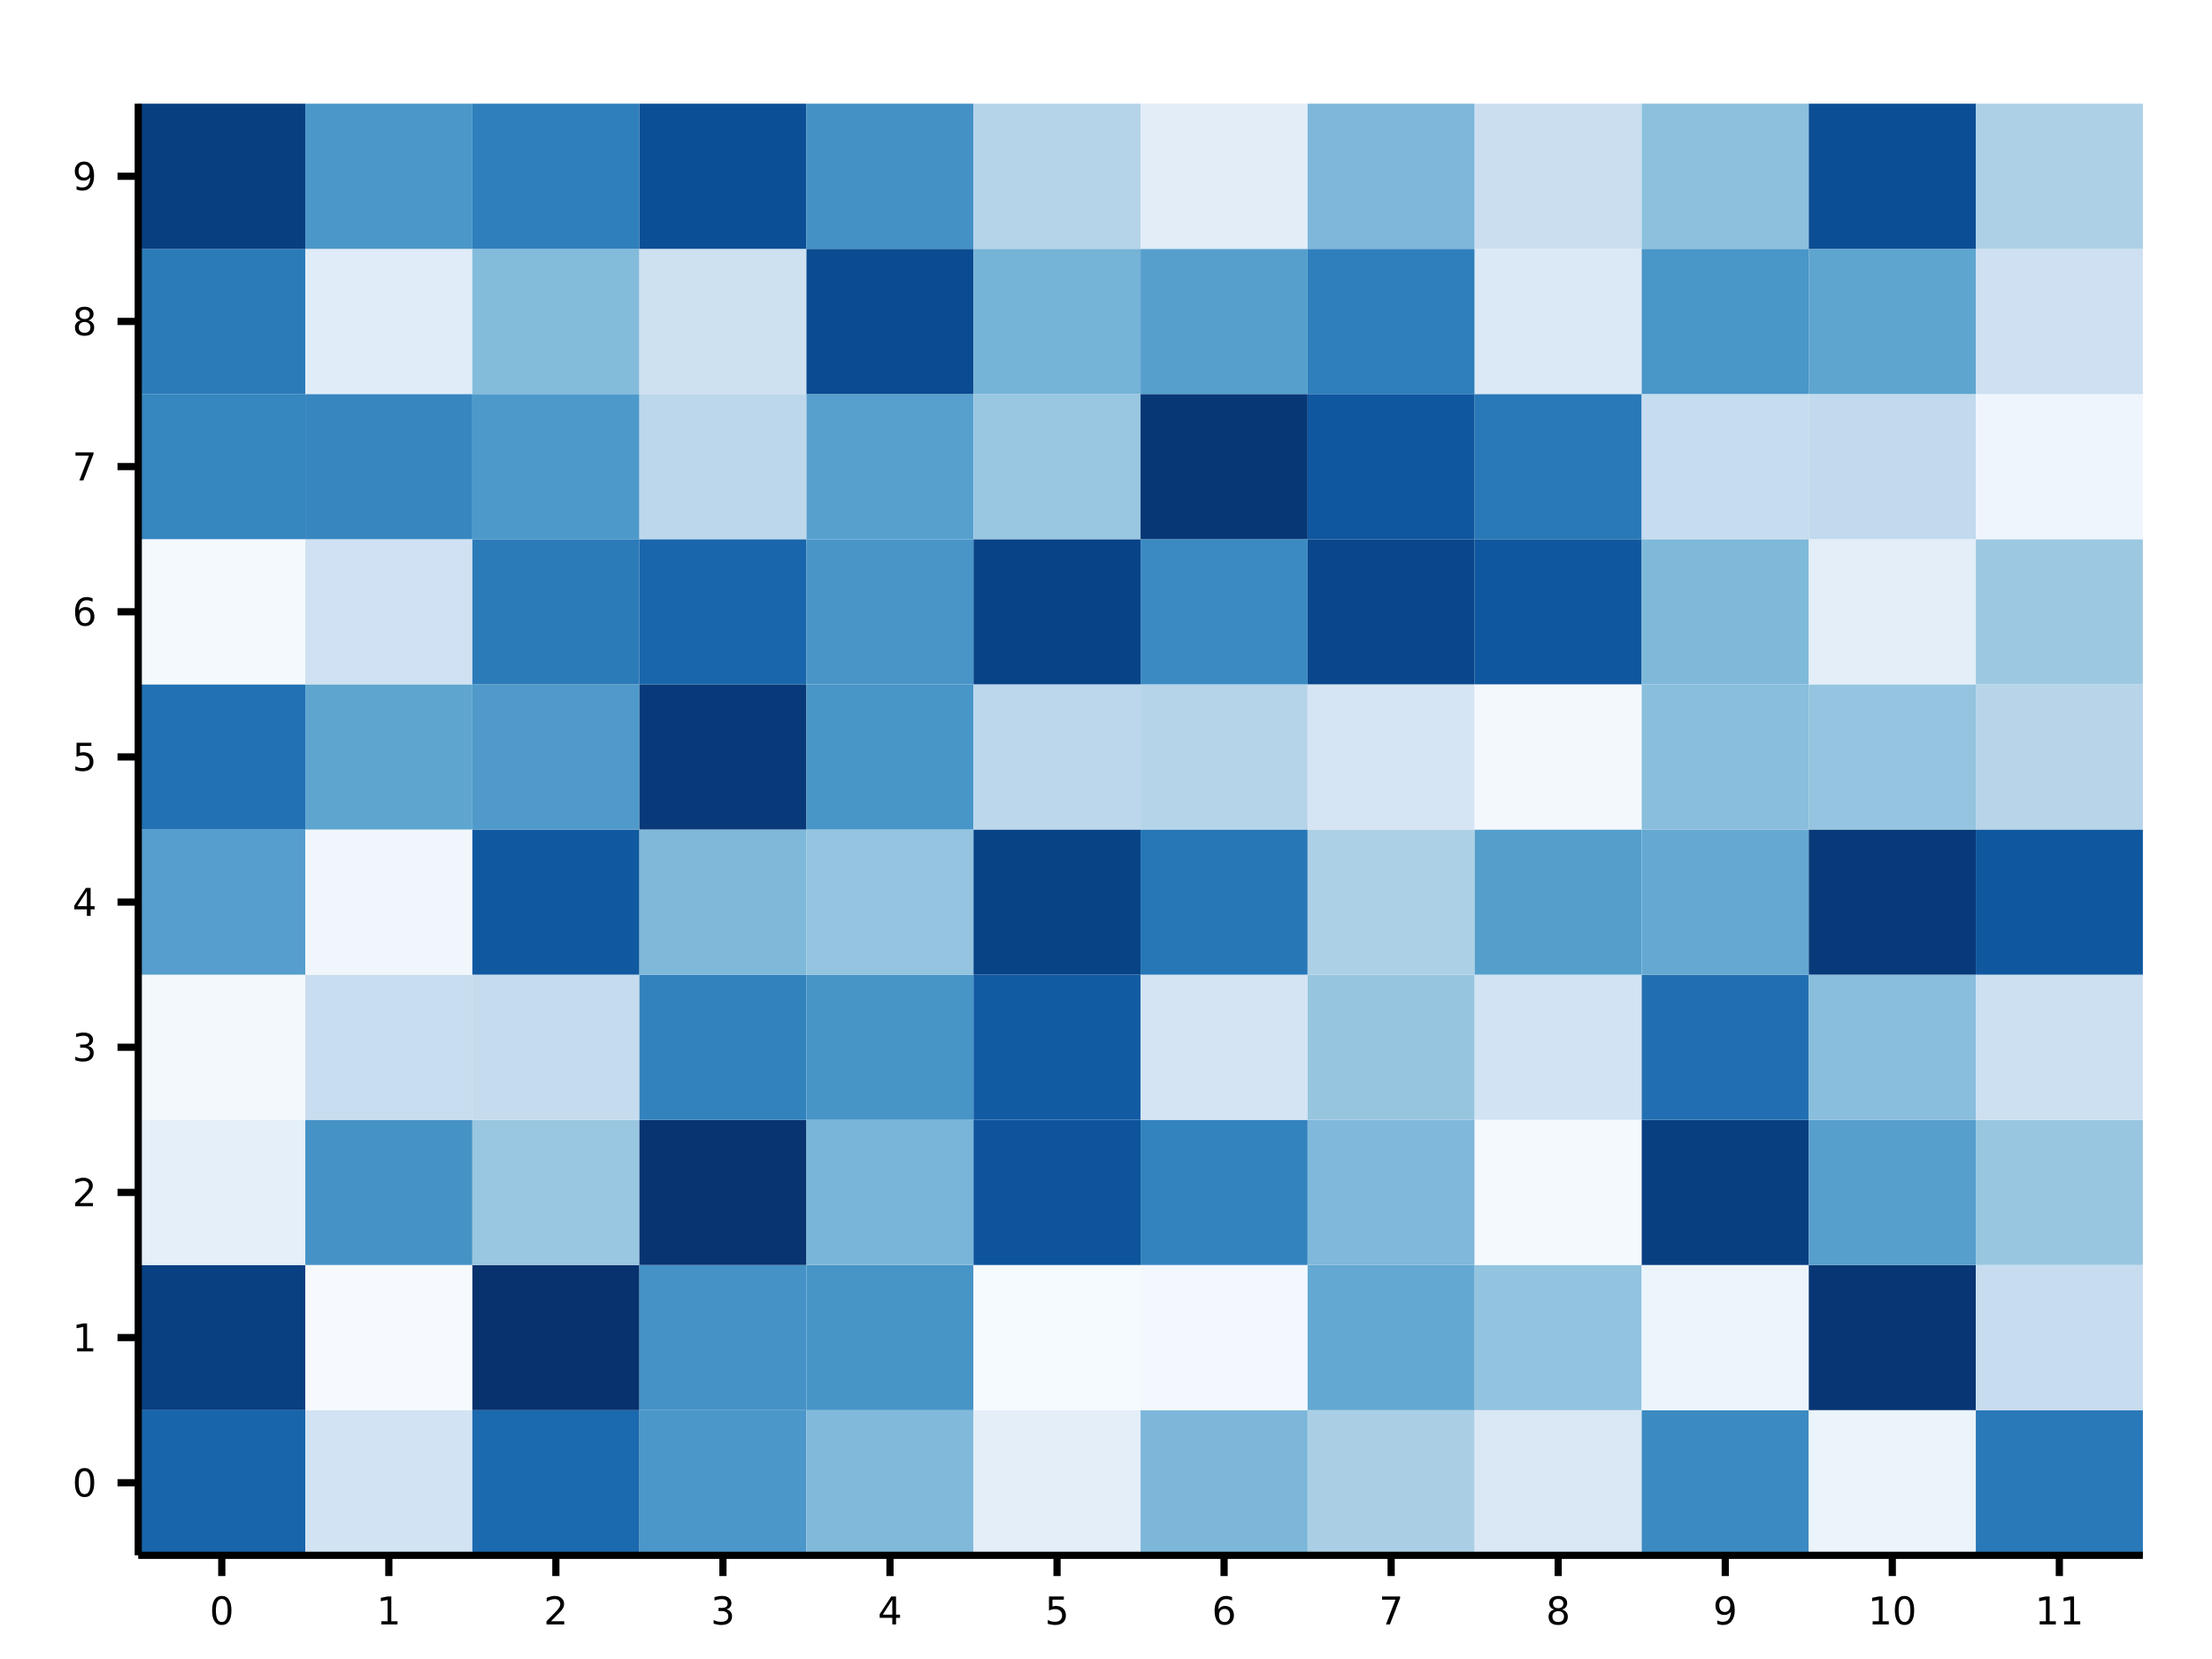
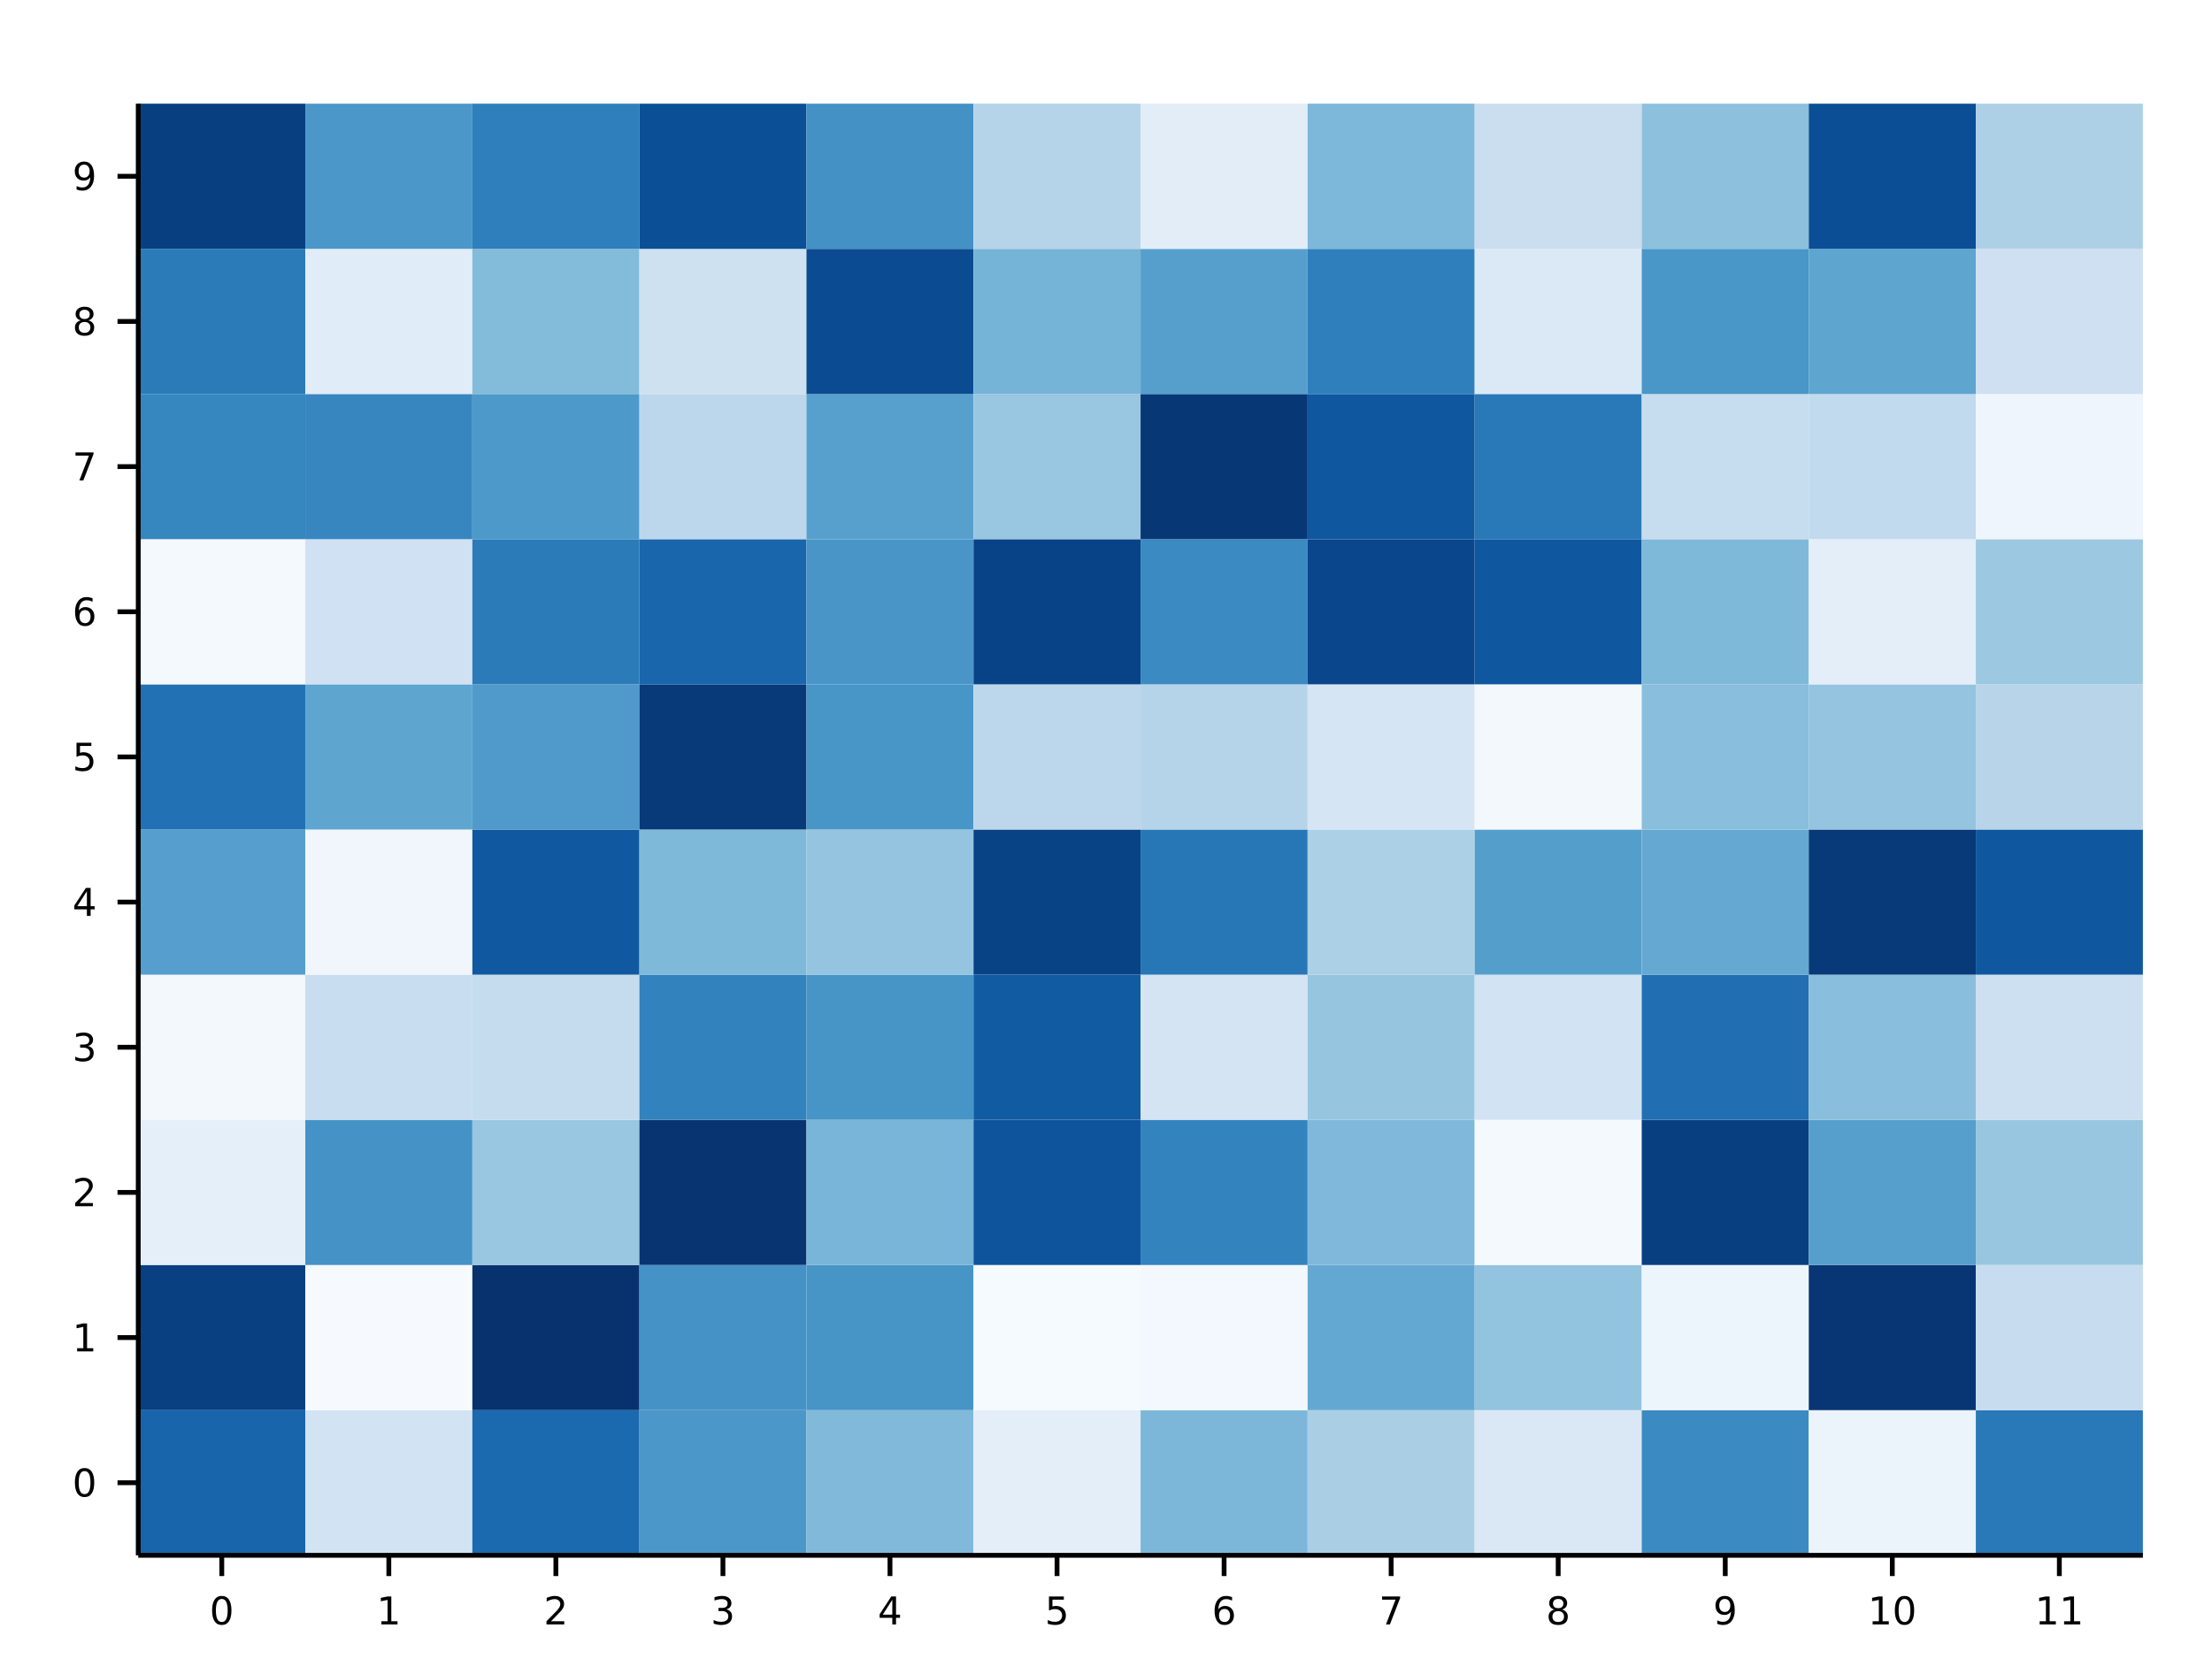
<svg xmlns="http://www.w3.org/2000/svg" xmlns:xlink="http://www.w3.org/1999/xlink" width="640px" height="480px" viewBox="0 0 640 480" version="1.1">
  <defs>
    <g>
      <symbol overflow="visible" id="glyph0-0">
        <path style="stroke:none;" d="M 0.547 1.969 L 0.547 -7.828 L 6.109 -7.828 L 6.109 1.969 Z M 1.172 1.344 L 5.484 1.344 L 5.484 -7.203 L 1.172 -7.203 Z M 1.172 1.344 " />
      </symbol>
      <symbol overflow="visible" id="glyph0-1">
        <path style="stroke:none;" d="M 3.531 -7.375 C 2.969 -7.375 2.539 -7.098 2.25 -6.547 C 1.969 -5.992 1.828 -5.16 1.828 -4.047 C 1.828 -2.93 1.969 -2.094 2.25 -1.531 C 2.539 -0.977 2.969 -0.703 3.531 -0.703 C 4.102 -0.703 4.531 -0.977 4.812 -1.531 C 5.094 -2.094 5.234 -2.93 5.234 -4.047 C 5.234 -5.16 5.094 -5.992 4.812 -6.547 C 4.531 -7.098 4.102 -7.375 3.531 -7.375 Z M 3.531 -8.25 C 4.438 -8.25 5.129 -7.891 5.609 -7.172 C 6.086 -6.453 6.328 -5.41 6.328 -4.047 C 6.328 -2.68 6.086 -1.641 5.609 -0.922 C 5.129 -0.203 4.438 0.156 3.531 0.156 C 2.625 0.156 1.93 -0.203 1.453 -0.922 C 0.973 -1.641 0.734 -2.68 0.734 -4.047 C 0.734 -5.41 0.973 -6.453 1.453 -7.172 C 1.93 -7.891 2.625 -8.25 3.531 -8.25 Z M 3.531 -8.25 " />
      </symbol>
      <symbol overflow="visible" id="glyph0-2">
        <path style="stroke:none;" d="M 1.375 -0.922 L 3.172 -0.922 L 3.172 -7.094 L 1.219 -6.703 L 1.219 -7.703 L 3.156 -8.094 L 4.25 -8.094 L 4.25 -0.922 L 6.047 -0.922 L 6.047 0 L 1.375 0 Z M 1.375 -0.922 " />
      </symbol>
      <symbol overflow="visible" id="glyph0-3">
        <path style="stroke:none;" d="M 2.125 -0.922 L 5.953 -0.922 L 5.953 0 L 0.812 0 L 0.812 -0.922 C 1.227 -1.348 1.797 -1.926 2.516 -2.656 C 3.234 -3.383 3.688 -3.852 3.875 -4.062 C 4.219 -4.457 4.457 -4.789 4.594 -5.062 C 4.738 -5.332 4.812 -5.598 4.812 -5.859 C 4.812 -6.297 4.66 -6.648 4.359 -6.922 C 4.055 -7.191 3.66 -7.328 3.172 -7.328 C 2.828 -7.328 2.461 -7.266 2.078 -7.141 C 1.703 -7.023 1.301 -6.848 0.875 -6.609 L 0.875 -7.703 C 1.312 -7.879 1.723 -8.016 2.109 -8.109 C 2.492 -8.203 2.844 -8.25 3.156 -8.25 C 4 -8.25 4.664 -8.035 5.156 -7.609 C 5.656 -7.191 5.906 -6.633 5.906 -5.938 C 5.906 -5.602 5.844 -5.285 5.719 -4.984 C 5.594 -4.691 5.367 -4.344 5.047 -3.938 C 4.953 -3.832 4.66 -3.523 4.172 -3.016 C 3.691 -2.516 3.008 -1.816 2.125 -0.922 Z M 2.125 -0.922 " />
      </symbol>
      <symbol overflow="visible" id="glyph0-4">
        <path style="stroke:none;" d="M 4.5 -4.359 C 5.031 -4.254 5.441 -4.023 5.734 -3.672 C 6.023 -3.316 6.172 -2.879 6.172 -2.359 C 6.172 -1.555 5.895 -0.938 5.344 -0.5 C 4.801 -0.062 4.023 0.156 3.016 0.156 C 2.672 0.156 2.316 0.117 1.953 0.047 C 1.598 -0.016 1.227 -0.113 0.844 -0.25 L 0.844 -1.297 C 1.145 -1.117 1.477 -0.984 1.844 -0.891 C 2.207 -0.805 2.586 -0.766 2.984 -0.766 C 3.672 -0.766 4.191 -0.898 4.547 -1.172 C 4.91 -1.441 5.094 -1.836 5.094 -2.359 C 5.094 -2.828 4.922 -3.195 4.578 -3.469 C 4.242 -3.738 3.781 -3.875 3.188 -3.875 L 2.25 -3.875 L 2.25 -4.781 L 3.234 -4.781 C 3.773 -4.781 4.188 -4.883 4.469 -5.094 C 4.75 -5.312 4.891 -5.625 4.891 -6.031 C 4.891 -6.445 4.742 -6.766 4.453 -6.984 C 4.16 -7.211 3.738 -7.328 3.188 -7.328 C 2.883 -7.328 2.562 -7.289 2.219 -7.219 C 1.875 -7.156 1.5 -7.055 1.094 -6.922 L 1.094 -7.891 C 1.508 -8.016 1.895 -8.102 2.25 -8.156 C 2.613 -8.219 2.957 -8.25 3.281 -8.25 C 4.113 -8.25 4.77 -8.055 5.25 -7.672 C 5.738 -7.297 5.984 -6.785 5.984 -6.141 C 5.984 -5.691 5.852 -5.312 5.594 -5 C 5.344 -4.695 4.977 -4.484 4.5 -4.359 Z M 4.5 -4.359 " />
      </symbol>
      <symbol overflow="visible" id="glyph0-5">
        <path style="stroke:none;" d="M 4.203 -7.141 L 1.438 -2.828 L 4.203 -2.828 Z M 3.906 -8.094 L 5.281 -8.094 L 5.281 -2.828 L 6.438 -2.828 L 6.438 -1.906 L 5.281 -1.906 L 5.281 0 L 4.203 0 L 4.203 -1.906 L 0.547 -1.906 L 0.547 -2.969 Z M 3.906 -8.094 " />
      </symbol>
      <symbol overflow="visible" id="glyph0-6">
        <path style="stroke:none;" d="M 1.203 -8.094 L 5.5 -8.094 L 5.5 -7.172 L 2.203 -7.172 L 2.203 -5.188 C 2.359 -5.238 2.516 -5.281 2.672 -5.312 C 2.836 -5.344 3 -5.359 3.156 -5.359 C 4.062 -5.359 4.773 -5.109 5.297 -4.609 C 5.828 -4.117 6.094 -3.445 6.094 -2.594 C 6.094 -1.727 5.82 -1.051 5.281 -0.562 C 4.738 -0.082 3.973 0.156 2.984 0.156 C 2.648 0.156 2.305 0.125 1.953 0.062 C 1.598 0.008 1.234 -0.07 0.859 -0.188 L 0.859 -1.297 C 1.18 -1.117 1.516 -0.984 1.859 -0.891 C 2.211 -0.805 2.582 -0.766 2.969 -0.766 C 3.594 -0.766 4.086 -0.926 4.453 -1.25 C 4.816 -1.582 5 -2.031 5 -2.594 C 5 -3.156 4.816 -3.602 4.453 -3.938 C 4.086 -4.27 3.594 -4.438 2.969 -4.438 C 2.676 -4.438 2.383 -4.398 2.094 -4.328 C 1.801 -4.266 1.504 -4.164 1.203 -4.031 Z M 1.203 -8.094 " />
      </symbol>
      <symbol overflow="visible" id="glyph0-7">
        <path style="stroke:none;" d="M 3.672 -4.484 C 3.172 -4.484 2.773 -4.316 2.484 -3.984 C 2.203 -3.648 2.062 -3.188 2.062 -2.594 C 2.062 -2.008 2.203 -1.547 2.484 -1.203 C 2.773 -0.867 3.172 -0.703 3.672 -0.703 C 4.16 -0.703 4.547 -0.867 4.828 -1.203 C 5.117 -1.547 5.266 -2.008 5.266 -2.594 C 5.266 -3.188 5.117 -3.648 4.828 -3.984 C 4.547 -4.316 4.16 -4.484 3.672 -4.484 Z M 5.844 -7.922 L 5.844 -6.922 C 5.57 -7.047 5.297 -7.145 5.016 -7.219 C 4.734 -7.289 4.453 -7.328 4.172 -7.328 C 3.453 -7.328 2.898 -7.082 2.516 -6.594 C 2.141 -6.102 1.922 -5.363 1.859 -4.375 C 2.078 -4.688 2.348 -4.926 2.672 -5.094 C 2.992 -5.27 3.348 -5.359 3.734 -5.359 C 4.547 -5.359 5.188 -5.109 5.656 -4.609 C 6.133 -4.117 6.375 -3.445 6.375 -2.594 C 6.375 -1.758 6.125 -1.094 5.625 -0.594 C 5.133 -0.094 4.484 0.156 3.672 0.156 C 2.734 0.156 2.016 -0.203 1.516 -0.922 C 1.023 -1.641 0.781 -2.68 0.781 -4.047 C 0.781 -5.328 1.082 -6.348 1.688 -7.109 C 2.289 -7.867 3.109 -8.25 4.141 -8.25 C 4.41 -8.25 4.688 -8.219 4.969 -8.156 C 5.25 -8.102 5.539 -8.023 5.844 -7.922 Z M 5.844 -7.922 " />
      </symbol>
      <symbol overflow="visible" id="glyph0-8">
        <path style="stroke:none;" d="M 0.906 -8.094 L 6.125 -8.094 L 6.125 -7.625 L 3.172 0 L 2.031 0 L 4.797 -7.172 L 0.906 -7.172 Z M 0.906 -8.094 " />
      </symbol>
      <symbol overflow="visible" id="glyph0-9">
        <path style="stroke:none;" d="M 3.531 -3.844 C 3.008 -3.844 2.598 -3.703 2.297 -3.422 C 2.004 -3.148 1.859 -2.77 1.859 -2.281 C 1.859 -1.789 2.004 -1.406 2.297 -1.125 C 2.598 -0.844 3.008 -0.703 3.531 -0.703 C 4.051 -0.703 4.461 -0.844 4.766 -1.125 C 5.066 -1.406 5.219 -1.789 5.219 -2.281 C 5.219 -2.77 5.066 -3.148 4.766 -3.422 C 4.461 -3.703 4.051 -3.844 3.531 -3.844 Z M 2.438 -4.312 C 1.969 -4.426 1.598 -4.645 1.328 -4.969 C 1.066 -5.289 0.938 -5.68 0.938 -6.141 C 0.938 -6.785 1.164 -7.297 1.625 -7.672 C 2.094 -8.055 2.727 -8.25 3.531 -8.25 C 4.332 -8.25 4.961 -8.055 5.422 -7.672 C 5.891 -7.297 6.125 -6.785 6.125 -6.141 C 6.125 -5.68 5.988 -5.289 5.719 -4.969 C 5.457 -4.645 5.094 -4.426 4.625 -4.312 C 5.156 -4.188 5.566 -3.941 5.859 -3.578 C 6.16 -3.223 6.312 -2.789 6.312 -2.281 C 6.312 -1.488 6.07 -0.883 5.594 -0.469 C 5.113 -0.051 4.426 0.156 3.531 0.156 C 2.633 0.156 1.945 -0.051 1.469 -0.469 C 0.988 -0.883 0.75 -1.488 0.75 -2.281 C 0.75 -2.789 0.895 -3.223 1.188 -3.578 C 1.488 -3.941 1.906 -4.188 2.438 -4.312 Z M 2.031 -6.047 C 2.031 -5.617 2.16 -5.285 2.422 -5.047 C 2.691 -4.816 3.062 -4.703 3.531 -4.703 C 4 -4.703 4.363 -4.816 4.625 -5.047 C 4.895 -5.285 5.031 -5.617 5.031 -6.047 C 5.031 -6.461 4.895 -6.785 4.625 -7.016 C 4.363 -7.254 4 -7.375 3.531 -7.375 C 3.062 -7.375 2.691 -7.254 2.422 -7.016 C 2.16 -6.785 2.031 -6.461 2.031 -6.047 Z M 2.031 -6.047 " />
      </symbol>
      <symbol overflow="visible" id="glyph0-10">
        <path style="stroke:none;" d="M 1.219 -0.172 L 1.219 -1.172 C 1.488 -1.035 1.766 -0.93 2.047 -0.859 C 2.336 -0.797 2.617 -0.766 2.891 -0.766 C 3.609 -0.766 4.156 -1.004 4.531 -1.484 C 4.914 -1.973 5.141 -2.711 5.203 -3.703 C 4.984 -3.398 4.711 -3.164 4.391 -3 C 4.078 -2.832 3.723 -2.75 3.328 -2.75 C 2.516 -2.75 1.875 -2.992 1.406 -3.484 C 0.938 -3.973 0.703 -4.641 0.703 -5.484 C 0.703 -6.316 0.945 -6.984 1.438 -7.484 C 1.926 -7.992 2.582 -8.25 3.406 -8.25 C 4.344 -8.25 5.055 -7.891 5.547 -7.172 C 6.035 -6.453 6.281 -5.41 6.281 -4.047 C 6.281 -2.766 5.977 -1.742 5.375 -0.984 C 4.77 -0.223 3.957 0.156 2.938 0.156 C 2.656 0.156 2.375 0.129 2.094 0.078 C 1.812 0.023 1.52 -0.055 1.219 -0.172 Z M 3.406 -3.609 C 3.895 -3.609 4.281 -3.773 4.562 -4.109 C 4.852 -4.441 5 -4.898 5 -5.484 C 5 -6.066 4.852 -6.523 4.562 -6.859 C 4.281 -7.203 3.895 -7.375 3.406 -7.375 C 2.906 -7.375 2.508 -7.203 2.219 -6.859 C 1.938 -6.523 1.797 -6.066 1.797 -5.484 C 1.797 -4.898 1.938 -4.441 2.219 -4.109 C 2.508 -3.773 2.906 -3.609 3.406 -3.609 Z M 3.406 -3.609 " />
      </symbol>
    </g>
  </defs>
  <g id="surface0">
    <path style=" stroke:none;fill-rule:nonzero;fill:rgb(9.412%,39.608%,67.059%);fill-opacity:1;" d="M 40 450 L 88.332 450 L 88.332 408 L 40 408 L 40 450 " />
    <path style=" stroke:none;fill-rule:nonzero;fill:rgb(3.137%,25.098%,50.98%);fill-opacity:1;" d="M 40 408 L 88.332 408 L 88.332 366 L 40 366 L 40 408 " />
    <path style=" stroke:none;fill-rule:nonzero;fill:rgb(89.412%,93.725%,97.647%);fill-opacity:1;" d="M 40 366 L 88.332 366 L 88.332 324 L 40 324 L 40 366 " />
    <path style=" stroke:none;fill-rule:nonzero;fill:rgb(95.294%,97.255%,99.216%);fill-opacity:1;" d="M 40 324 L 88.332 324 L 88.332 282 L 40 282 L 40 324 " />
    <path style=" stroke:none;fill-rule:nonzero;fill:rgb(33.333%,61.961%,80.392%);fill-opacity:1;" d="M 40 282 L 88.332 282 L 88.332 240 L 40 240 L 40 282 " />
    <path style=" stroke:none;fill-rule:nonzero;fill:rgb(13.333%,44.314%,70.588%);fill-opacity:1;" d="M 40 240 L 88.332 240 L 88.332 198 L 40 198 L 40 240 " />
    <path style=" stroke:none;fill-rule:nonzero;fill:rgb(95.686%,97.647%,99.608%);fill-opacity:1;" d="M 40 198 L 88.332 198 L 88.332 156 L 40 156 L 40 198 " />
    <path style=" stroke:none;fill-rule:nonzero;fill:rgb(21.176%,52.549%,74.902%);fill-opacity:1;" d="M 40 156 L 88.332 156 L 88.332 114 L 40 114 L 40 156 " />
    <path style=" stroke:none;fill-rule:nonzero;fill:rgb(16.863%,48.235%,72.549%);fill-opacity:1;" d="M 40 114 L 88.332 114 L 88.332 72 L 40 72 L 40 114 " />
    <path style=" stroke:none;fill-rule:nonzero;fill:rgb(3.137%,24.706%,50.588%);fill-opacity:1;" d="M 40 72 L 88.332 72 L 88.332 30 L 40 30 L 40 72 " />
    <path style=" stroke:none;fill-rule:nonzero;fill:rgb(82.353%,89.02%,95.294%);fill-opacity:1;" d="M 88.332 450 L 136.668 450 L 136.668 408 L 88.332 408 L 88.332 450 " />
    <path style=" stroke:none;fill-rule:nonzero;fill:rgb(96.471%,98.039%,99.608%);fill-opacity:1;" d="M 88.332 408 L 136.668 408 L 136.668 366 L 88.332 366 L 88.332 408 " />
    <path style=" stroke:none;fill-rule:nonzero;fill:rgb(27.059%,57.255%,77.647%);fill-opacity:1;" d="M 88.332 366 L 136.668 366 L 136.668 324 L 88.332 324 L 88.332 366 " />
    <path style=" stroke:none;fill-rule:nonzero;fill:rgb(78.431%,86.667%,93.725%);fill-opacity:1;" d="M 88.332 324 L 136.668 324 L 136.668 282 L 88.332 282 L 88.332 324 " />
    <path style=" stroke:none;fill-rule:nonzero;fill:rgb(94.118%,96.471%,98.824%);fill-opacity:1;" d="M 88.332 282 L 136.668 282 L 136.668 240 L 88.332 240 L 88.332 282 " />
    <path style=" stroke:none;fill-rule:nonzero;fill:rgb(36.863%,64.706%,81.569%);fill-opacity:1;" d="M 88.332 240 L 136.668 240 L 136.668 198 L 88.332 198 L 88.332 240 " />
    <path style=" stroke:none;fill-rule:nonzero;fill:rgb(81.176%,88.235%,94.902%);fill-opacity:1;" d="M 88.332 198 L 136.668 198 L 136.668 156 L 88.332 156 L 88.332 198 " />
    <path style=" stroke:none;fill-rule:nonzero;fill:rgb(21.569%,52.549%,75.294%);fill-opacity:1;" d="M 88.332 156 L 136.668 156 L 136.668 114 L 88.332 114 L 88.332 156 " />
    <path style=" stroke:none;fill-rule:nonzero;fill:rgb(87.843%,92.549%,96.863%);fill-opacity:1;" d="M 88.332 114 L 136.668 114 L 136.668 72 L 88.332 72 L 88.332 114 " />
    <path style=" stroke:none;fill-rule:nonzero;fill:rgb(29.412%,59.216%,78.824%);fill-opacity:1;" d="M 88.332 72 L 136.668 72 L 136.668 30 L 88.332 30 L 88.332 72 " />
    <path style=" stroke:none;fill-rule:nonzero;fill:rgb(10.588%,41.176%,68.235%);fill-opacity:1;" d="M 136.668 450 L 185 450 L 185 408 L 136.668 408 L 136.668 450 " />
    <path style=" stroke:none;fill-rule:nonzero;fill:rgb(3.137%,19.608%,43.137%);fill-opacity:1;" d="M 136.668 408 L 185 408 L 185 366 L 136.668 366 L 136.668 408 " />
    <path style=" stroke:none;fill-rule:nonzero;fill:rgb(60%,77.647%,87.843%);fill-opacity:1;" d="M 136.668 366 L 185 366 L 185 324 L 136.668 324 L 136.668 366 " />
    <path style=" stroke:none;fill-rule:nonzero;fill:rgb(77.255%,86.275%,93.333%);fill-opacity:1;" d="M 136.668 324 L 185 324 L 185 282 L 136.668 282 L 136.668 324 " />
    <path style=" stroke:none;fill-rule:nonzero;fill:rgb(6.275%,34.902%,62.745%);fill-opacity:1;" d="M 136.668 282 L 185 282 L 185 240 L 136.668 240 L 136.668 282 " />
    <path style=" stroke:none;fill-rule:nonzero;fill:rgb(30.98%,60.392%,79.216%);fill-opacity:1;" d="M 136.668 240 L 185 240 L 185 198 L 136.668 198 L 136.668 240 " />
    <path style=" stroke:none;fill-rule:nonzero;fill:rgb(16.863%,48.235%,72.549%);fill-opacity:1;" d="M 136.668 198 L 185 198 L 185 156 L 136.668 156 L 136.668 198 " />
    <path style=" stroke:none;fill-rule:nonzero;fill:rgb(30.196%,60%,79.216%);fill-opacity:1;" d="M 136.668 156 L 185 156 L 185 114 L 136.668 114 L 136.668 156 " />
    <path style=" stroke:none;fill-rule:nonzero;fill:rgb(51.373%,73.333%,85.882%);fill-opacity:1;" d="M 136.668 114 L 185 114 L 185 72 L 136.668 72 L 136.668 114 " />
    <path style=" stroke:none;fill-rule:nonzero;fill:rgb(18.431%,49.804%,73.725%);fill-opacity:1;" d="M 136.668 72 L 185 72 L 185 30 L 136.668 30 L 136.668 72 " />
    <path style=" stroke:none;fill-rule:nonzero;fill:rgb(29.412%,59.216%,78.824%);fill-opacity:1;" d="M 185 450 L 233.332 450 L 233.332 408 L 185 408 L 185 450 " />
    <path style=" stroke:none;fill-rule:nonzero;fill:rgb(27.059%,57.255%,77.647%);fill-opacity:1;" d="M 185 408 L 233.332 408 L 233.332 366 L 185 366 L 185 408 " />
    <path style=" stroke:none;fill-rule:nonzero;fill:rgb(3.137%,20.392%,44.314%);fill-opacity:1;" d="M 185 366 L 233.332 366 L 233.332 324 L 185 324 L 185 366 " />
    <path style=" stroke:none;fill-rule:nonzero;fill:rgb(19.608%,50.98%,74.118%);fill-opacity:1;" d="M 185 324 L 233.332 324 L 233.332 282 L 185 282 L 185 324 " />
    <path style=" stroke:none;fill-rule:nonzero;fill:rgb(49.804%,72.549%,85.49%);fill-opacity:1;" d="M 185 282 L 233.332 282 L 233.332 240 L 185 240 L 185 282 " />
    <path style=" stroke:none;fill-rule:nonzero;fill:rgb(3.137%,22.353%,47.059%);fill-opacity:1;" d="M 185 240 L 233.332 240 L 233.332 198 L 185 198 L 185 240 " />
    <path style=" stroke:none;fill-rule:nonzero;fill:rgb(9.804%,40%,67.451%);fill-opacity:1;" d="M 185 198 L 233.332 198 L 233.332 156 L 185 156 L 185 198 " />
    <path style=" stroke:none;fill-rule:nonzero;fill:rgb(73.725%,84.314%,92.157%);fill-opacity:1;" d="M 185 156 L 233.332 156 L 233.332 114 L 185 114 L 185 156 " />
    <path style=" stroke:none;fill-rule:nonzero;fill:rgb(80.784%,88.235%,94.51%);fill-opacity:1;" d="M 185 114 L 233.332 114 L 233.332 72 L 185 72 L 185 114 " />
    <path style=" stroke:none;fill-rule:nonzero;fill:rgb(4.314%,30.98%,58.824%);fill-opacity:1;" d="M 185 72 L 233.332 72 L 233.332 30 L 185 30 L 185 72 " />
    <path style=" stroke:none;fill-rule:nonzero;fill:rgb(50.588%,72.549%,85.49%);fill-opacity:1;" d="M 233.332 450 L 281.668 450 L 281.668 408 L 233.332 408 L 233.332 450 " />
    <path style=" stroke:none;fill-rule:nonzero;fill:rgb(27.843%,58.039%,78.039%);fill-opacity:1;" d="M 233.332 408 L 281.668 408 L 281.668 366 L 233.332 366 L 233.332 408 " />
    <path style=" stroke:none;fill-rule:nonzero;fill:rgb(47.451%,70.98%,84.706%);fill-opacity:1;" d="M 233.332 366 L 281.668 366 L 281.668 324 L 233.332 324 L 233.332 366 " />
    <path style=" stroke:none;fill-rule:nonzero;fill:rgb(27.843%,58.039%,78.039%);fill-opacity:1;" d="M 233.332 324 L 281.668 324 L 281.668 282 L 233.332 282 L 233.332 324 " />
    <path style=" stroke:none;fill-rule:nonzero;fill:rgb(58.039%,76.863%,87.451%);fill-opacity:1;" d="M 233.332 282 L 281.668 282 L 281.668 240 L 233.332 240 L 233.332 282 " />
    <path style=" stroke:none;fill-rule:nonzero;fill:rgb(28.235%,58.431%,78.431%);fill-opacity:1;" d="M 233.332 240 L 281.668 240 L 281.668 198 L 233.332 198 L 233.332 240 " />
    <path style=" stroke:none;fill-rule:nonzero;fill:rgb(28.627%,58.431%,78.431%);fill-opacity:1;" d="M 233.332 198 L 281.668 198 L 281.668 156 L 233.332 156 L 233.332 198 " />
    <path style=" stroke:none;fill-rule:nonzero;fill:rgb(34.118%,62.745%,80.784%);fill-opacity:1;" d="M 233.332 156 L 281.668 156 L 281.668 114 L 233.332 114 L 233.332 156 " />
    <path style=" stroke:none;fill-rule:nonzero;fill:rgb(3.922%,29.412%,56.863%);fill-opacity:1;" d="M 233.332 114 L 281.668 114 L 281.668 72 L 233.332 72 L 233.332 114 " />
    <path style=" stroke:none;fill-rule:nonzero;fill:rgb(26.275%,56.863%,77.255%);fill-opacity:1;" d="M 233.332 72 L 281.668 72 L 281.668 30 L 233.332 30 L 233.332 72 " />
    <path style=" stroke:none;fill-rule:nonzero;fill:rgb(89.02%,93.333%,97.255%);fill-opacity:1;" d="M 281.668 450 L 330 450 L 330 408 L 281.668 408 L 281.668 450 " />
    <path style=" stroke:none;fill-rule:nonzero;fill:rgb(96.078%,98.039%,99.608%);fill-opacity:1;" d="M 281.668 408 L 330 408 L 330 366 L 281.668 366 L 281.668 408 " />
    <path style=" stroke:none;fill-rule:nonzero;fill:rgb(5.098%,32.941%,61.176%);fill-opacity:1;" d="M 281.668 366 L 330 366 L 330 324 L 281.668 324 L 281.668 366 " />
    <path style=" stroke:none;fill-rule:nonzero;fill:rgb(6.667%,35.686%,63.922%);fill-opacity:1;" d="M 281.668 324 L 330 324 L 330 282 L 281.668 282 L 281.668 324 " />
    <path style=" stroke:none;fill-rule:nonzero;fill:rgb(3.137%,26.275%,52.549%);fill-opacity:1;" d="M 281.668 282 L 330 282 L 330 240 L 281.668 240 L 281.668 282 " />
    <path style=" stroke:none;fill-rule:nonzero;fill:rgb(73.725%,84.314%,92.157%);fill-opacity:1;" d="M 281.668 240 L 330 240 L 330 198 L 281.668 198 L 281.668 240 " />
    <path style=" stroke:none;fill-rule:nonzero;fill:rgb(3.137%,26.275%,52.941%);fill-opacity:1;" d="M 281.668 198 L 330 198 L 330 156 L 281.668 156 L 281.668 198 " />
    <path style=" stroke:none;fill-rule:nonzero;fill:rgb(60%,77.647%,87.843%);fill-opacity:1;" d="M 281.668 156 L 330 156 L 330 114 L 281.668 114 L 281.668 156 " />
    <path style=" stroke:none;fill-rule:nonzero;fill:rgb(45.882%,70.196%,84.314%);fill-opacity:1;" d="M 281.668 114 L 330 114 L 330 72 L 281.668 72 L 281.668 114 " />
    <path style=" stroke:none;fill-rule:nonzero;fill:rgb(71.373%,83.137%,91.373%);fill-opacity:1;" d="M 281.668 72 L 330 72 L 330 30 L 281.668 30 L 281.668 72 " />
    <path style=" stroke:none;fill-rule:nonzero;fill:rgb(48.627%,71.765%,85.098%);fill-opacity:1;" d="M 330 450 L 378.332 450 L 378.332 408 L 330 408 L 330 450 " />
    <path style=" stroke:none;fill-rule:nonzero;fill:rgb(94.902%,97.255%,99.216%);fill-opacity:1;" d="M 330 408 L 378.332 408 L 378.332 366 L 330 366 L 330 408 " />
    <path style=" stroke:none;fill-rule:nonzero;fill:rgb(20%,51.373%,74.51%);fill-opacity:1;" d="M 330 366 L 378.332 366 L 378.332 324 L 330 324 L 330 366 " />
    <path style=" stroke:none;fill-rule:nonzero;fill:rgb(83.137%,89.412%,95.294%);fill-opacity:1;" d="M 330 324 L 378.332 324 L 378.332 282 L 330 282 L 330 324 " />
    <path style=" stroke:none;fill-rule:nonzero;fill:rgb(15.294%,46.667%,71.765%);fill-opacity:1;" d="M 330 282 L 378.332 282 L 378.332 240 L 330 240 L 330 282 " />
    <path style=" stroke:none;fill-rule:nonzero;fill:rgb(71.373%,83.137%,91.373%);fill-opacity:1;" d="M 330 240 L 378.332 240 L 378.332 198 L 330 198 L 330 240 " />
    <path style=" stroke:none;fill-rule:nonzero;fill:rgb(23.137%,54.118%,76.078%);fill-opacity:1;" d="M 330 198 L 378.332 198 L 378.332 156 L 330 156 L 330 198 " />
    <path style=" stroke:none;fill-rule:nonzero;fill:rgb(3.137%,21.569%,46.275%);fill-opacity:1;" d="M 330 156 L 378.332 156 L 378.332 114 L 330 114 L 330 156 " />
    <path style=" stroke:none;fill-rule:nonzero;fill:rgb(33.725%,62.353%,80.392%);fill-opacity:1;" d="M 330 114 L 378.332 114 L 378.332 72 L 330 72 L 330 114 " />
    <path style=" stroke:none;fill-rule:nonzero;fill:rgb(88.627%,92.941%,97.255%);fill-opacity:1;" d="M 330 72 L 378.332 72 L 378.332 30 L 330 30 L 330 72 " />
    <path style=" stroke:none;fill-rule:nonzero;fill:rgb(66.667%,81.176%,89.804%);fill-opacity:1;" d="M 378.332 450 L 426.668 450 L 426.668 408 L 378.332 408 L 378.332 450 " />
    <path style=" stroke:none;fill-rule:nonzero;fill:rgb(38.824%,65.882%,82.353%);fill-opacity:1;" d="M 378.332 408 L 426.668 408 L 426.668 366 L 378.332 366 L 378.332 408 " />
    <path style=" stroke:none;fill-rule:nonzero;fill:rgb(49.804%,72.157%,85.49%);fill-opacity:1;" d="M 378.332 366 L 426.668 366 L 426.668 324 L 378.332 324 L 378.332 366 " />
    <path style=" stroke:none;fill-rule:nonzero;fill:rgb(58.824%,77.255%,87.451%);fill-opacity:1;" d="M 378.332 324 L 426.668 324 L 426.668 282 L 378.332 282 L 378.332 324 " />
    <path style=" stroke:none;fill-rule:nonzero;fill:rgb(67.451%,81.569%,90.196%);fill-opacity:1;" d="M 378.332 282 L 426.668 282 L 426.668 240 L 378.332 240 L 378.332 282 " />
    <path style=" stroke:none;fill-rule:nonzero;fill:rgb(83.922%,89.804%,95.686%);fill-opacity:1;" d="M 378.332 240 L 426.668 240 L 426.668 198 L 378.332 198 L 378.332 240 " />
    <path style=" stroke:none;fill-rule:nonzero;fill:rgb(3.529%,27.451%,54.51%);fill-opacity:1;" d="M 378.332 198 L 426.668 198 L 426.668 156 L 378.332 156 L 378.332 198 " />
    <path style=" stroke:none;fill-rule:nonzero;fill:rgb(5.882%,34.118%,62.353%);fill-opacity:1;" d="M 378.332 156 L 426.668 156 L 426.668 114 L 378.332 114 L 378.332 156 " />
    <path style=" stroke:none;fill-rule:nonzero;fill:rgb(18.431%,49.804%,73.725%);fill-opacity:1;" d="M 378.332 114 L 426.668 114 L 426.668 72 L 378.332 72 L 378.332 114 " />
    <path style=" stroke:none;fill-rule:nonzero;fill:rgb(49.02%,71.765%,85.098%);fill-opacity:1;" d="M 378.332 72 L 426.668 72 L 426.668 30 L 378.332 30 L 378.332 72 " />
    <path style=" stroke:none;fill-rule:nonzero;fill:rgb(85.49%,90.98%,96.078%);fill-opacity:1;" d="M 426.668 450 L 475 450 L 475 408 L 426.668 408 L 426.668 450 " />
    <path style=" stroke:none;fill-rule:nonzero;fill:rgb(57.255%,76.471%,87.451%);fill-opacity:1;" d="M 426.668 408 L 475 408 L 475 366 L 426.668 366 L 426.668 408 " />
    <path style=" stroke:none;fill-rule:nonzero;fill:rgb(95.686%,97.647%,99.608%);fill-opacity:1;" d="M 426.668 366 L 475 366 L 475 324 L 426.668 324 L 426.668 366 " />
    <path style=" stroke:none;fill-rule:nonzero;fill:rgb(82.353%,89.02%,95.294%);fill-opacity:1;" d="M 426.668 324 L 475 324 L 475 282 L 426.668 282 L 426.668 324 " />
    <path style=" stroke:none;fill-rule:nonzero;fill:rgb(32.941%,61.961%,80%);fill-opacity:1;" d="M 426.668 282 L 475 282 L 475 240 L 426.668 240 L 426.668 282 " />
    <path style=" stroke:none;fill-rule:nonzero;fill:rgb(95.294%,97.255%,99.216%);fill-opacity:1;" d="M 426.668 240 L 475 240 L 475 198 L 426.668 198 L 426.668 240 " />
    <path style=" stroke:none;fill-rule:nonzero;fill:rgb(5.882%,34.118%,61.961%);fill-opacity:1;" d="M 426.668 198 L 475 198 L 475 156 L 426.668 156 L 426.668 198 " />
    <path style=" stroke:none;fill-rule:nonzero;fill:rgb(16.078%,47.059%,72.157%);fill-opacity:1;" d="M 426.668 156 L 475 156 L 475 114 L 426.668 114 L 426.668 156 " />
    <path style=" stroke:none;fill-rule:nonzero;fill:rgb(85.882%,91.373%,96.471%);fill-opacity:1;" d="M 426.668 114 L 475 114 L 475 72 L 426.668 72 L 426.668 114 " />
    <path style=" stroke:none;fill-rule:nonzero;fill:rgb(79.216%,87.059%,94.118%);fill-opacity:1;" d="M 426.668 72 L 475 72 L 475 30 L 426.668 30 L 426.668 72 " />
    <path style=" stroke:none;fill-rule:nonzero;fill:rgb(23.137%,54.118%,76.078%);fill-opacity:1;" d="M 475 450 L 523.332 450 L 523.332 408 L 475 408 L 475 450 " />
    <path style=" stroke:none;fill-rule:nonzero;fill:rgb(92.941%,96.078%,98.824%);fill-opacity:1;" d="M 475 408 L 523.332 408 L 523.332 366 L 475 366 L 475 408 " />
    <path style=" stroke:none;fill-rule:nonzero;fill:rgb(3.137%,24.706%,50.588%);fill-opacity:1;" d="M 475 366 L 523.332 366 L 523.332 324 L 475 324 L 475 366 " />
    <path style=" stroke:none;fill-rule:nonzero;fill:rgb(12.941%,43.529%,69.804%);fill-opacity:1;" d="M 475 324 L 523.332 324 L 523.332 282 L 475 282 L 475 324 " />
    <path style=" stroke:none;fill-rule:nonzero;fill:rgb(39.608%,66.275%,82.353%);fill-opacity:1;" d="M 475 282 L 523.332 282 L 523.332 240 L 475 240 L 475 282 " />
    <path style=" stroke:none;fill-rule:nonzero;fill:rgb(53.725%,74.51%,86.275%);fill-opacity:1;" d="M 475 240 L 523.332 240 L 523.332 198 L 475 198 L 475 240 " />
    <path style=" stroke:none;fill-rule:nonzero;fill:rgb(49.804%,72.549%,85.49%);fill-opacity:1;" d="M 475 198 L 523.332 198 L 523.332 156 L 475 156 L 475 198 " />
    <path style=" stroke:none;fill-rule:nonzero;fill:rgb(77.647%,86.275%,93.725%);fill-opacity:1;" d="M 475 156 L 523.332 156 L 523.332 114 L 475 114 L 475 156 " />
    <path style=" stroke:none;fill-rule:nonzero;fill:rgb(28.627%,58.824%,78.431%);fill-opacity:1;" d="M 475 114 L 523.332 114 L 523.332 72 L 475 72 L 475 114 " />
    <path style=" stroke:none;fill-rule:nonzero;fill:rgb(54.902%,75.294%,86.667%);fill-opacity:1;" d="M 475 72 L 523.332 72 L 523.332 30 L 475 30 L 475 72 " />
    <path style=" stroke:none;fill-rule:nonzero;fill:rgb(92.157%,95.294%,98.431%);fill-opacity:1;" d="M 523.332 450 L 571.668 450 L 571.668 408 L 523.332 408 L 523.332 450 " />
    <path style=" stroke:none;fill-rule:nonzero;fill:rgb(3.137%,21.176%,45.882%);fill-opacity:1;" d="M 523.332 408 L 571.668 408 L 571.668 366 L 523.332 366 L 523.332 408 " />
    <path style=" stroke:none;fill-rule:nonzero;fill:rgb(33.725%,62.353%,80.392%);fill-opacity:1;" d="M 523.332 366 L 571.668 366 L 571.668 324 L 523.332 324 L 523.332 366 " />
    <path style=" stroke:none;fill-rule:nonzero;fill:rgb(53.725%,74.51%,86.275%);fill-opacity:1;" d="M 523.332 324 L 571.668 324 L 571.668 282 L 523.332 282 L 523.332 324 " />
    <path style=" stroke:none;fill-rule:nonzero;fill:rgb(3.137%,22.745%,47.843%);fill-opacity:1;" d="M 523.332 282 L 571.668 282 L 571.668 240 L 523.332 240 L 523.332 282 " />
    <path style=" stroke:none;fill-rule:nonzero;fill:rgb(58.039%,76.863%,87.451%);fill-opacity:1;" d="M 523.332 240 L 571.668 240 L 571.668 198 L 523.332 198 L 523.332 240 " />
    <path style=" stroke:none;fill-rule:nonzero;fill:rgb(89.02%,93.333%,97.255%);fill-opacity:1;" d="M 523.332 198 L 571.668 198 L 571.668 156 L 523.332 156 L 523.332 198 " />
    <path style=" stroke:none;fill-rule:nonzero;fill:rgb(75.686%,85.49%,92.941%);fill-opacity:1;" d="M 523.332 156 L 571.668 156 L 571.668 114 L 523.332 114 L 523.332 156 " />
    <path style=" stroke:none;fill-rule:nonzero;fill:rgb(36.863%,64.706%,81.569%);fill-opacity:1;" d="M 523.332 114 L 571.668 114 L 571.668 72 L 523.332 72 L 523.332 114 " />
    <path style=" stroke:none;fill-rule:nonzero;fill:rgb(4.314%,30.588%,58.431%);fill-opacity:1;" d="M 523.332 72 L 571.668 72 L 571.668 30 L 523.332 30 L 523.332 72 " />
    <path style=" stroke:none;fill-rule:nonzero;fill:rgb(16.078%,47.059%,72.157%);fill-opacity:1;" d="M 571.668 450 L 620 450 L 620 408 L 571.668 408 L 571.668 450 " />
    <path style=" stroke:none;fill-rule:nonzero;fill:rgb(78.039%,86.667%,93.725%);fill-opacity:1;" d="M 571.668 408 L 620 408 L 620 366 L 571.668 366 L 571.668 408 " />
    <path style=" stroke:none;fill-rule:nonzero;fill:rgb(59.608%,77.647%,87.843%);fill-opacity:1;" d="M 571.668 366 L 620 366 L 620 324 L 571.668 324 L 571.668 366 " />
    <path style=" stroke:none;fill-rule:nonzero;fill:rgb(80.392%,87.843%,94.51%);fill-opacity:1;" d="M 571.668 324 L 620 324 L 620 282 L 571.668 282 L 571.668 324 " />
    <path style=" stroke:none;fill-rule:nonzero;fill:rgb(5.882%,34.51%,62.745%);fill-opacity:1;" d="M 571.668 282 L 620 282 L 620 240 L 571.668 240 L 571.668 282 " />
    <path style=" stroke:none;fill-rule:nonzero;fill:rgb(71.765%,83.137%,91.373%);fill-opacity:1;" d="M 571.668 240 L 620 240 L 620 198 L 571.668 198 L 571.668 240 " />
    <path style=" stroke:none;fill-rule:nonzero;fill:rgb(61.569%,78.431%,88.235%);fill-opacity:1;" d="M 571.668 198 L 620 198 L 620 156 L 571.668 156 L 571.668 198 " />
    <path style=" stroke:none;fill-rule:nonzero;fill:rgb(93.333%,96.078%,98.824%);fill-opacity:1;" d="M 571.668 156 L 620 156 L 620 114 L 571.668 114 L 571.668 156 " />
    <path style=" stroke:none;fill-rule:nonzero;fill:rgb(80.784%,87.843%,94.51%);fill-opacity:1;" d="M 571.668 114 L 620 114 L 620 72 L 571.668 72 L 571.668 114 " />
    <path style=" stroke:none;fill-rule:nonzero;fill:rgb(67.843%,81.569%,90.196%);fill-opacity:1;" d="M 571.668 72 L 620 72 L 620 30 L 571.668 30 L 571.668 72 " />
-     <path style="fill:none;stroke-width:2.083;stroke-linecap:butt;stroke-linejoin:miter;stroke:rgb(0%,0%,0%);stroke-opacity:1;stroke-miterlimit:10;" d="M 40 30 L 620 30 " transform="matrix(1,0,0,-1,0,480)" />
-     <path style="fill:none;stroke-width:2.083;stroke-linecap:butt;stroke-linejoin:miter;stroke:rgb(0%,0%,0%);stroke-opacity:1;stroke-miterlimit:10;" d="M 64.168 30 L 64.168 24 M 112.5 30 L 112.5 24 M 160.832 30 L 160.832 24 M 209.168 30 L 209.168 24 M 257.5 30 L 257.5 24 M 305.832 30 L 305.832 24 M 354.168 30 L 354.168 24 M 402.5 30 L 402.5 24 M 450.832 30 L 450.832 24 M 499.168 30 L 499.168 24 M 547.5 30 L 547.5 24 M 595.832 30 L 595.832 24 " transform="matrix(1,0,0,-1,0,480)" />
+     <path style="fill:none;stroke-width:1.389;stroke-linecap:butt;stroke-linejoin:miter;stroke:rgb(0%,0%,0%);stroke-opacity:1;stroke-miterlimit:10;" d="M 40 30 L 620 30 " transform="matrix(1,0,0,-1,0,480)" />
+     <path style="fill:none;stroke-width:1.389;stroke-linecap:butt;stroke-linejoin:miter;stroke:rgb(0%,0%,0%);stroke-opacity:1;stroke-miterlimit:10;" d="M 64.168 30 L 64.168 24 M 112.5 30 L 112.5 24 M 160.832 30 L 160.832 24 M 209.168 30 L 209.168 24 M 257.5 30 L 257.5 24 M 305.832 30 L 305.832 24 M 354.168 30 L 354.168 24 M 402.5 30 L 402.5 24 M 450.832 30 L 450.832 24 M 499.168 30 L 499.168 24 M 547.5 30 L 547.5 24 M 595.832 30 L 595.832 24 " transform="matrix(1,0,0,-1,0,480)" />
    <g style="fill:rgb(0%,0%,0%);fill-opacity:1;">
      <use xlink:href="#glyph0-1" x="60.635" y="470" />
    </g>
    <g style="fill:rgb(0%,0%,0%);fill-opacity:1;">
      <use xlink:href="#glyph0-2" x="108.969" y="470" />
    </g>
    <g style="fill:rgb(0%,0%,0%);fill-opacity:1;">
      <use xlink:href="#glyph0-3" x="157.302" y="470" />
    </g>
    <g style="fill:rgb(0%,0%,0%);fill-opacity:1;">
      <use xlink:href="#glyph0-4" x="205.635" y="470" />
    </g>
    <g style="fill:rgb(0%,0%,0%);fill-opacity:1;">
      <use xlink:href="#glyph0-5" x="253.969" y="470" />
    </g>
    <g style="fill:rgb(0%,0%,0%);fill-opacity:1;">
      <use xlink:href="#glyph0-6" x="302.302" y="470" />
    </g>
    <g style="fill:rgb(0%,0%,0%);fill-opacity:1;">
      <use xlink:href="#glyph0-7" x="350.635" y="470" />
    </g>
    <g style="fill:rgb(0%,0%,0%);fill-opacity:1;">
      <use xlink:href="#glyph0-8" x="398.969" y="470" />
    </g>
    <g style="fill:rgb(0%,0%,0%);fill-opacity:1;">
      <use xlink:href="#glyph0-9" x="447.302" y="470" />
    </g>
    <g style="fill:rgb(0%,0%,0%);fill-opacity:1;">
      <use xlink:href="#glyph0-10" x="495.635" y="470" />
    </g>
    <g style="fill:rgb(0%,0%,0%);fill-opacity:1;">
      <use xlink:href="#glyph0-2" x="540.438" y="470" />
      <use xlink:href="#glyph0-1" x="547.5" y="470" />
    </g>
    <g style="fill:rgb(0%,0%,0%);fill-opacity:1;">
      <use xlink:href="#glyph0-2" x="588.771" y="470" />
      <use xlink:href="#glyph0-2" x="595.833" y="470" />
    </g>
-     <path style="fill:none;stroke-width:2.083;stroke-linecap:butt;stroke-linejoin:miter;stroke:rgb(0%,0%,0%);stroke-opacity:1;stroke-miterlimit:10;" d="M 40 30 L 40 450 " transform="matrix(1,0,0,-1,0,480)" />
-     <path style="fill:none;stroke-width:2.083;stroke-linecap:butt;stroke-linejoin:miter;stroke:rgb(0%,0%,0%);stroke-opacity:1;stroke-miterlimit:10;" d="M 40 51 L 34 51 M 40 93 L 34 93 M 40 135 L 34 135 M 40 177 L 34 177 M 40 219 L 34 219 M 40 261 L 34 261 M 40 303 L 34 303 M 40 345 L 34 345 M 40 387 L 34 387 M 40 429 L 34 429 " transform="matrix(1,0,0,-1,0,480)" />
+     <path style="fill:none;stroke-width:1.389;stroke-linecap:butt;stroke-linejoin:miter;stroke:rgb(0%,0%,0%);stroke-opacity:1;stroke-miterlimit:10;" d="M 40 30 L 40 450 " transform="matrix(1,0,0,-1,0,480)" />
+     <path style="fill:none;stroke-width:1.389;stroke-linecap:butt;stroke-linejoin:miter;stroke:rgb(0%,0%,0%);stroke-opacity:1;stroke-miterlimit:10;" d="M 40 51 L 34 51 M 40 93 L 34 93 M 40 135 L 34 135 M 40 177 L 34 177 M 40 219 L 34 219 M 40 261 L 34 261 M 40 303 L 34 303 M 40 345 L 34 345 M 40 387 L 34 387 M 40 429 L 34 429 " transform="matrix(1,0,0,-1,0,480)" />
    <g style="fill:rgb(0%,0%,0%);fill-opacity:1;">
      <use xlink:href="#glyph0-1" x="20.938" y="433" />
    </g>
    <g style="fill:rgb(0%,0%,0%);fill-opacity:1;">
      <use xlink:href="#glyph0-2" x="20.938" y="391" />
    </g>
    <g style="fill:rgb(0%,0%,0%);fill-opacity:1;">
      <use xlink:href="#glyph0-3" x="20.938" y="349" />
    </g>
    <g style="fill:rgb(0%,0%,0%);fill-opacity:1;">
      <use xlink:href="#glyph0-4" x="20.938" y="307" />
    </g>
    <g style="fill:rgb(0%,0%,0%);fill-opacity:1;">
      <use xlink:href="#glyph0-5" x="20.938" y="265" />
    </g>
    <g style="fill:rgb(0%,0%,0%);fill-opacity:1;">
      <use xlink:href="#glyph0-6" x="20.938" y="223" />
    </g>
    <g style="fill:rgb(0%,0%,0%);fill-opacity:1;">
      <use xlink:href="#glyph0-7" x="20.938" y="181" />
    </g>
    <g style="fill:rgb(0%,0%,0%);fill-opacity:1;">
      <use xlink:href="#glyph0-8" x="20.938" y="139" />
    </g>
    <g style="fill:rgb(0%,0%,0%);fill-opacity:1;">
      <use xlink:href="#glyph0-9" x="20.938" y="97" />
    </g>
    <g style="fill:rgb(0%,0%,0%);fill-opacity:1;">
      <use xlink:href="#glyph0-10" x="20.938" y="55" />
    </g>
  </g>
</svg>
